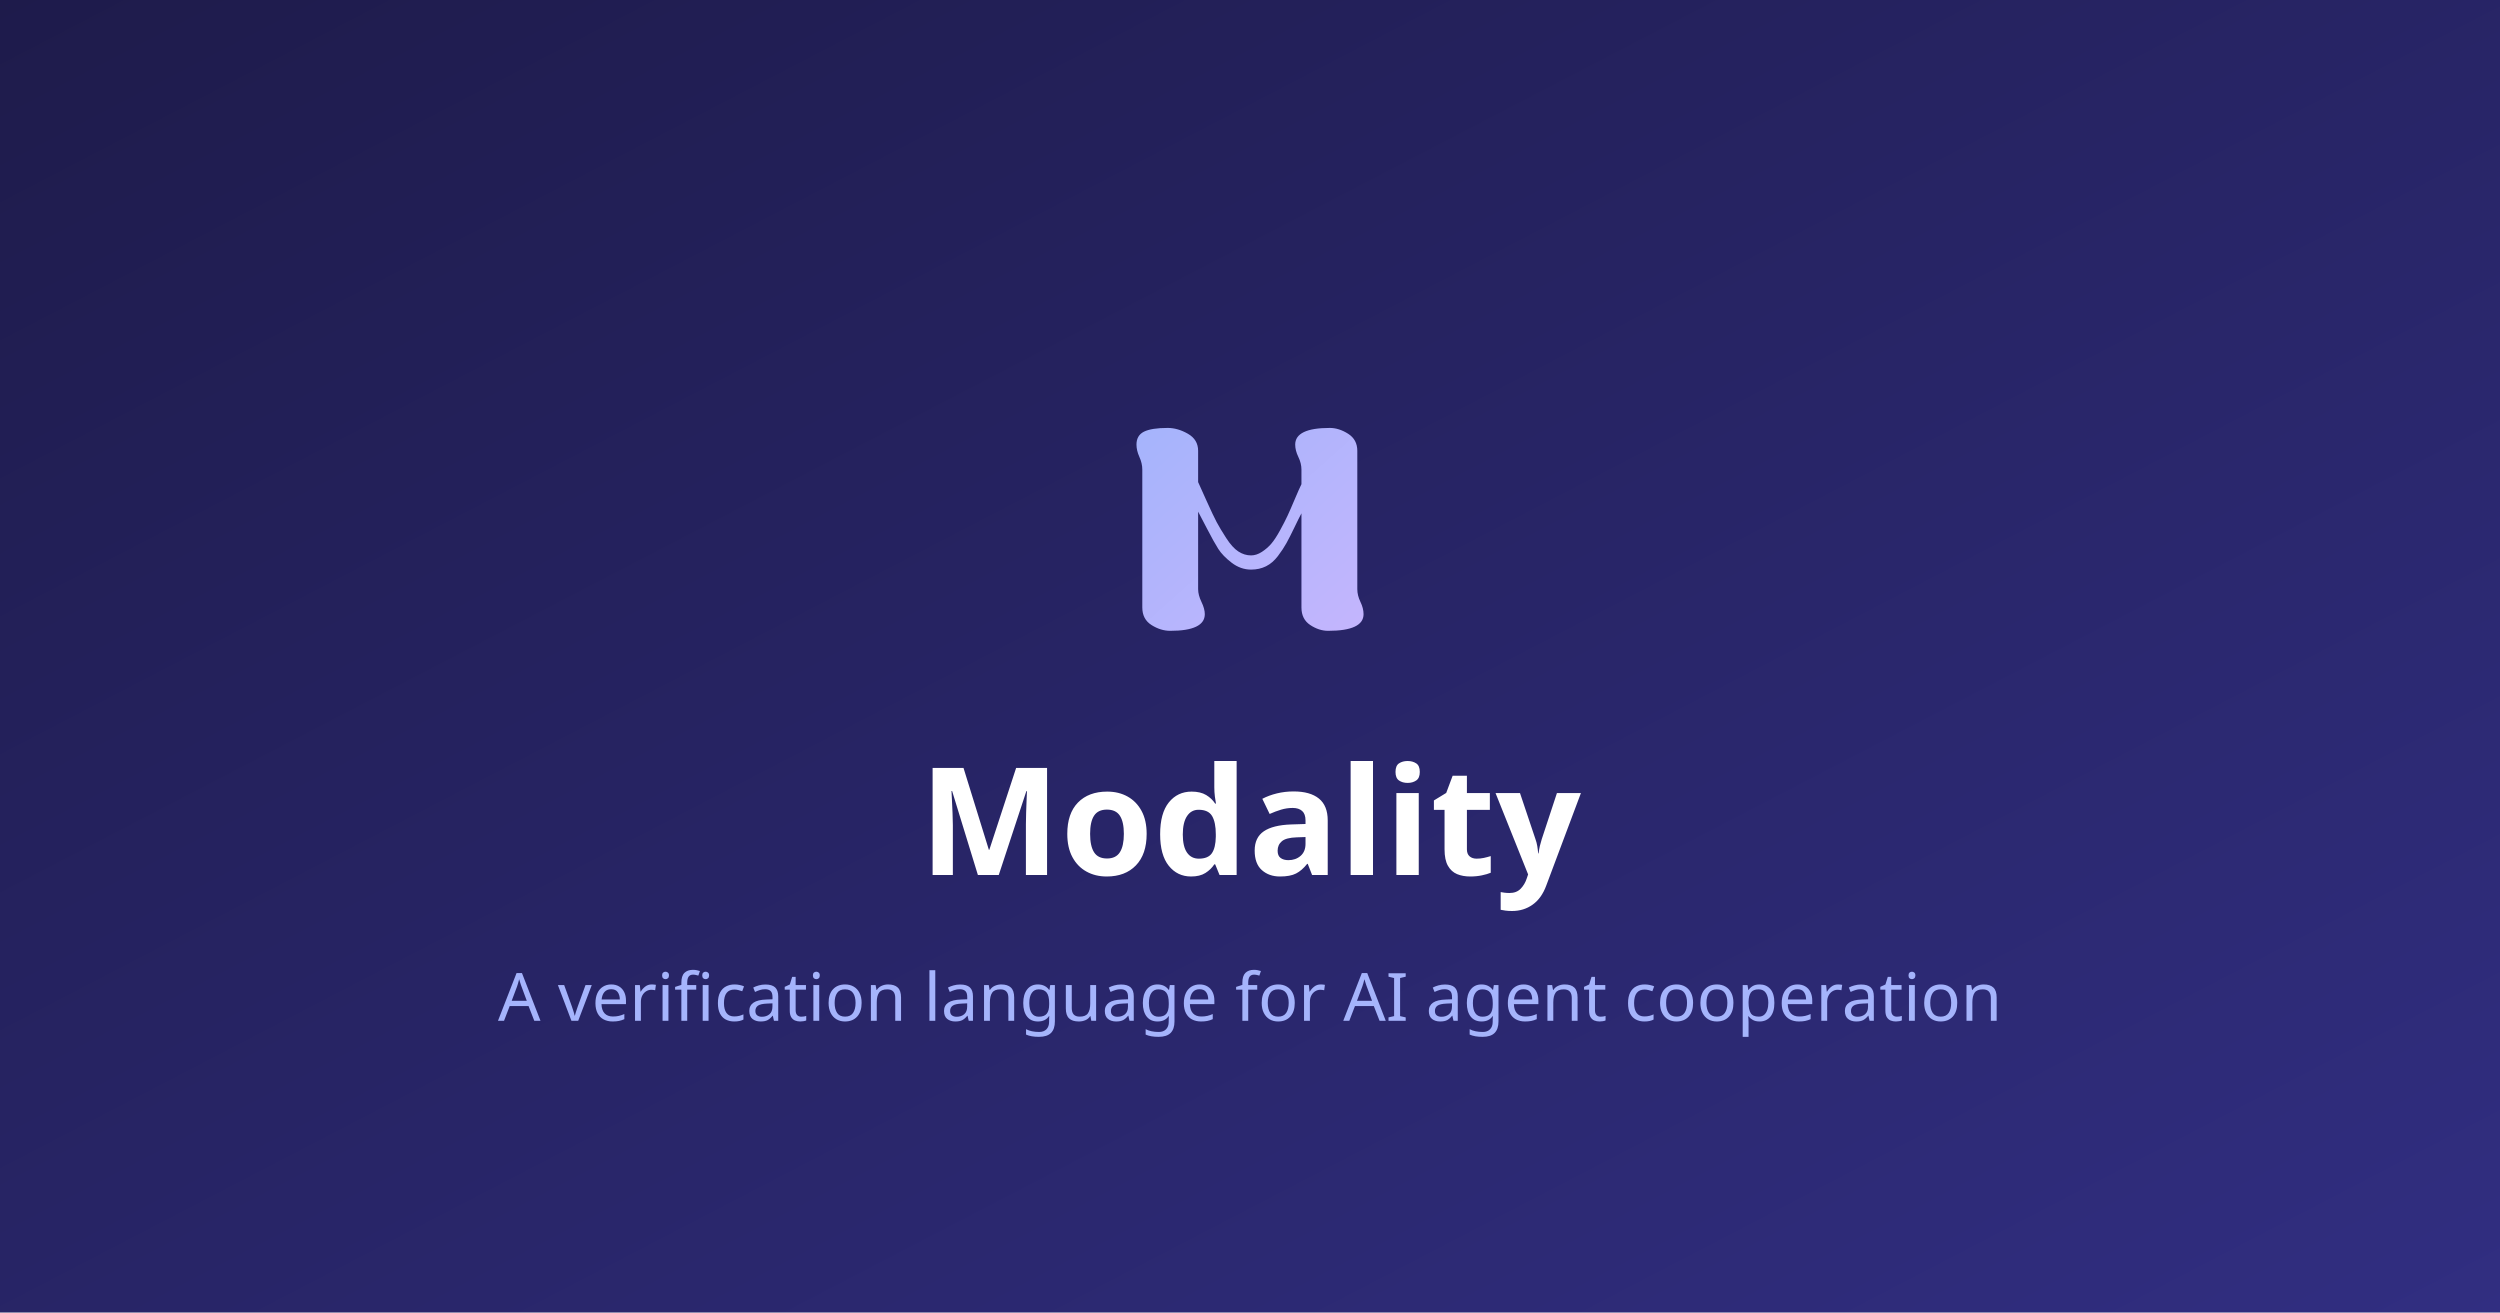
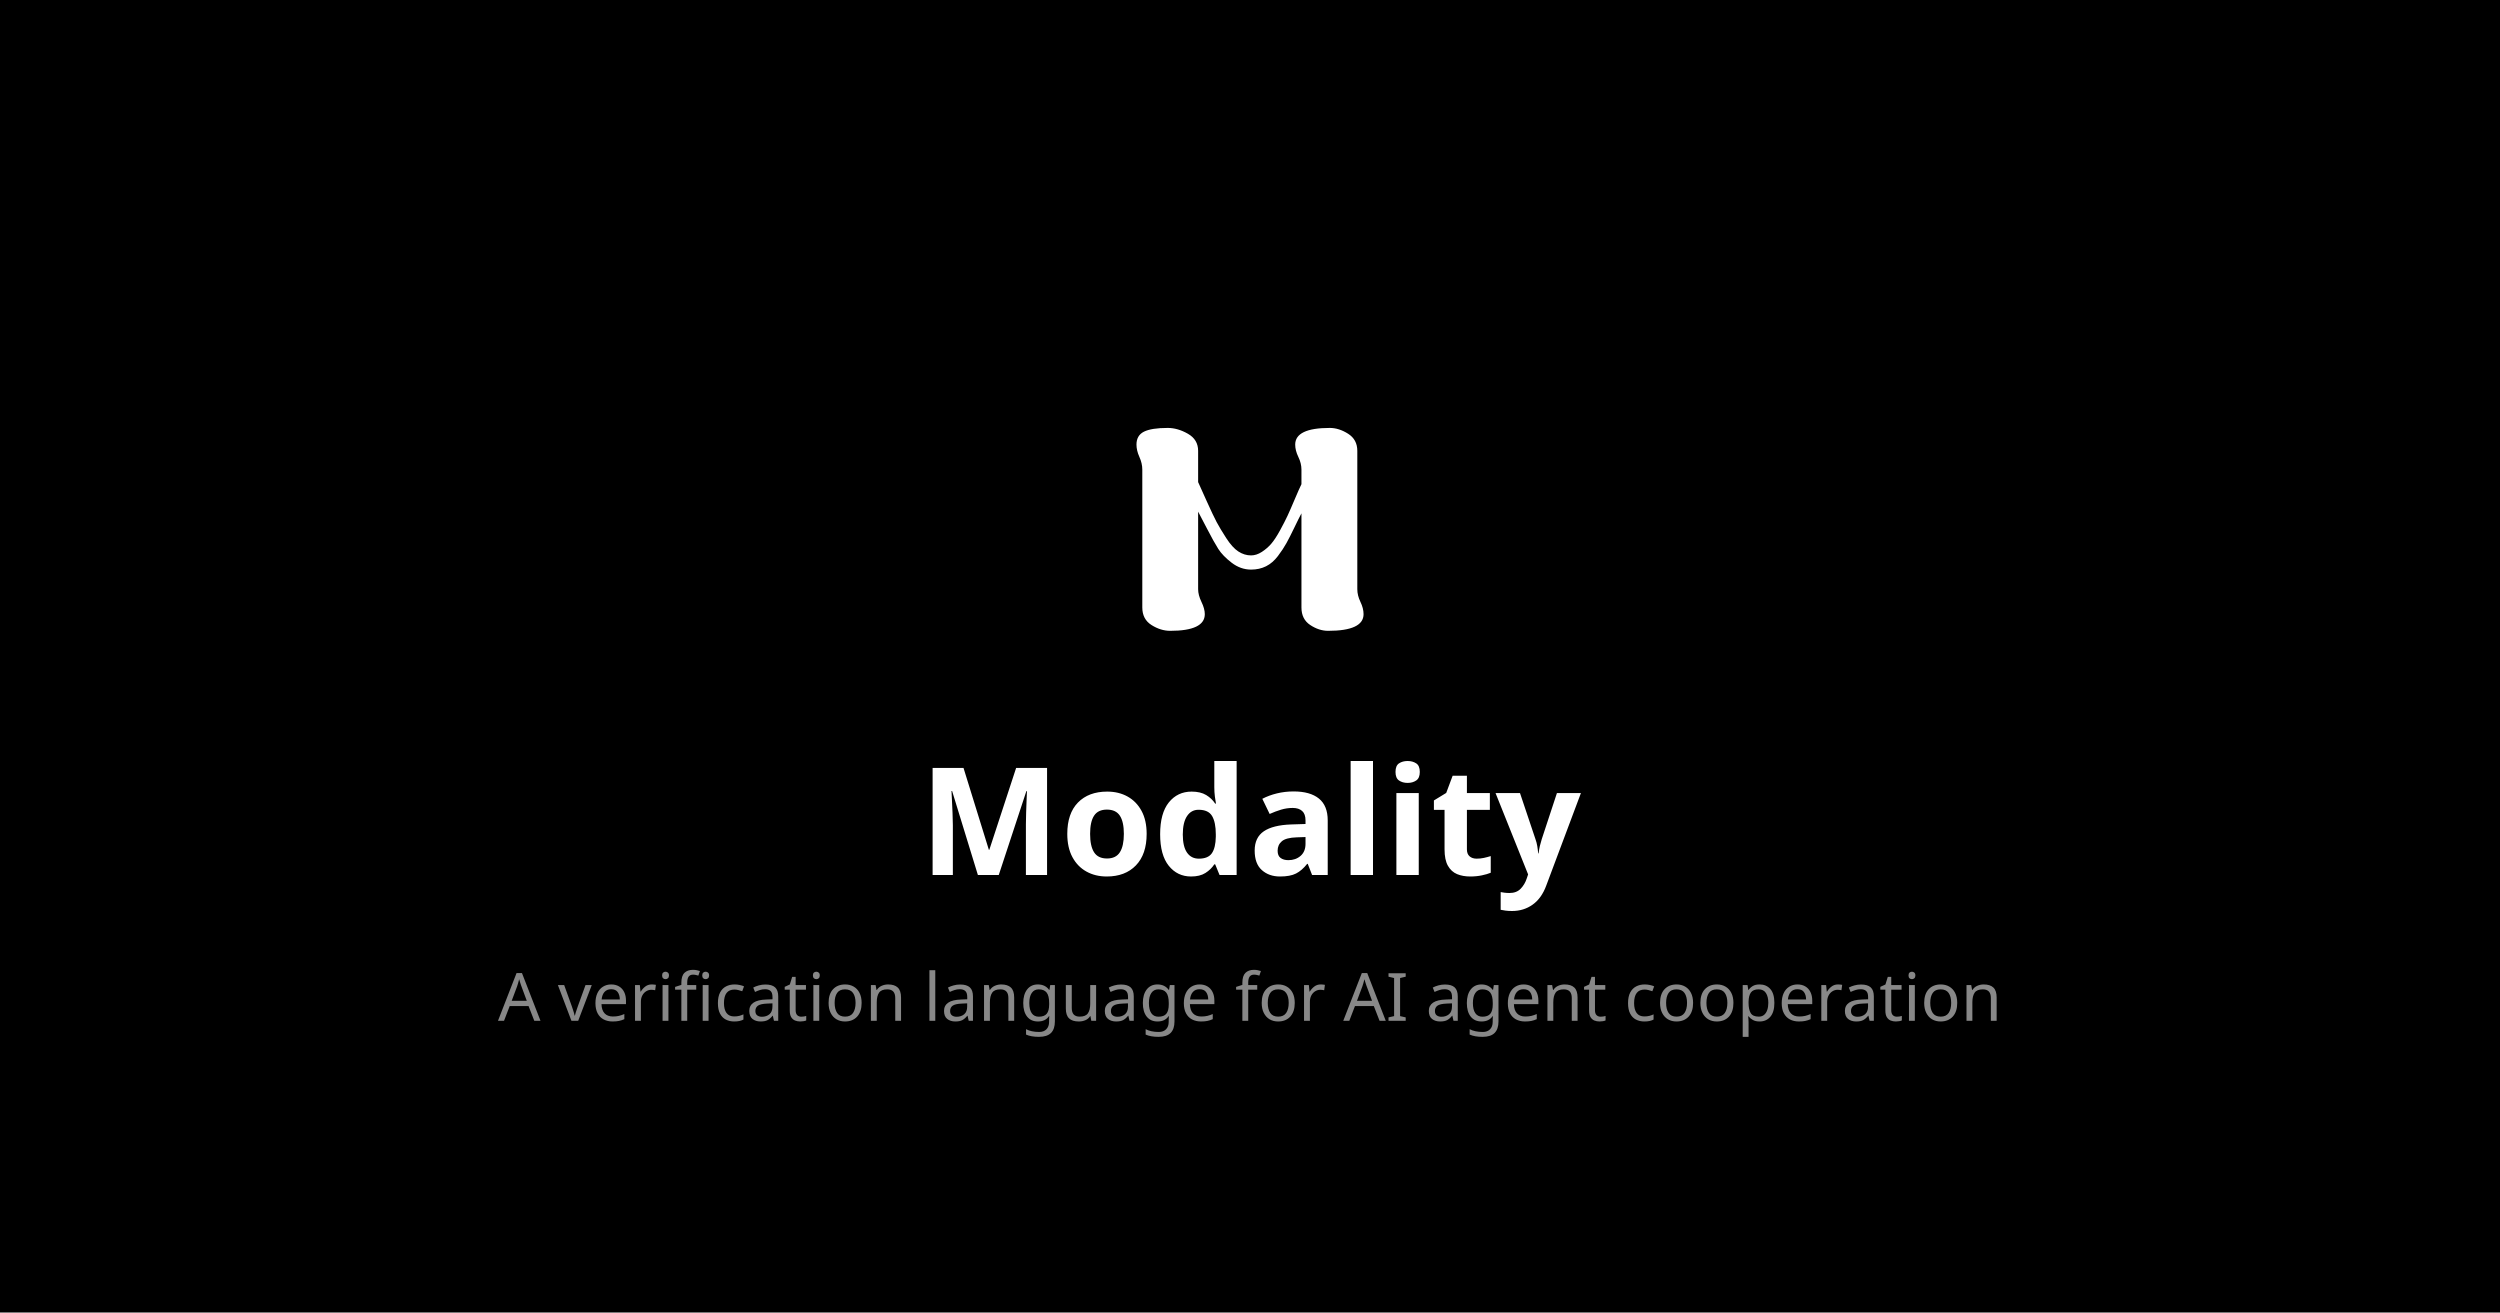
<svg xmlns="http://www.w3.org/2000/svg" viewBox="0 0 1200 630" width="1200" height="630">
-   <defs>
-     <linearGradient id="bgGradient" x1="0%" y1="0%" x2="100%" y2="100%">
-       <stop offset="0%" style="stop-color:#1e1b4b" />
-       <stop offset="100%" style="stop-color:#312e81" />
-     </linearGradient>
-     <linearGradient id="textGradient" x1="0%" y1="0%" x2="100%" y2="100%">
-       <stop offset="0%" style="stop-color:#a5b4fc" />
-       <stop offset="100%" style="stop-color:#c4b5fd" />
-     </linearGradient>
-   </defs>
-   <rect width="1200" height="630" fill="url(#bgGradient)" />
-   <text x="600" y="300" font-family="serif" font-size="200" font-weight="bold" fill="url(#textGradient)" text-anchor="middle">ⲙ</text>
+   <rect width="1200" height="630" fill="#000000" />
+   <text x="600" y="300" font-family="serif" font-size="200" font-weight="bold" fill="#ffffff" text-anchor="middle">ⲙ</text>
  <text x="600" y="420" font-family="system-ui, sans-serif" font-size="72" font-weight="bold" fill="white" text-anchor="middle">Modality</text>
-   <text x="600" y="490" font-family="system-ui, sans-serif" font-size="32" fill="#a5b4fc" text-anchor="middle">A verification language for AI agent cooperation</text>
+   <text x="600" y="490" font-family="system-ui, sans-serif" font-size="32" fill="#888888" text-anchor="middle">A verification language for AI agent cooperation</text>
</svg>
